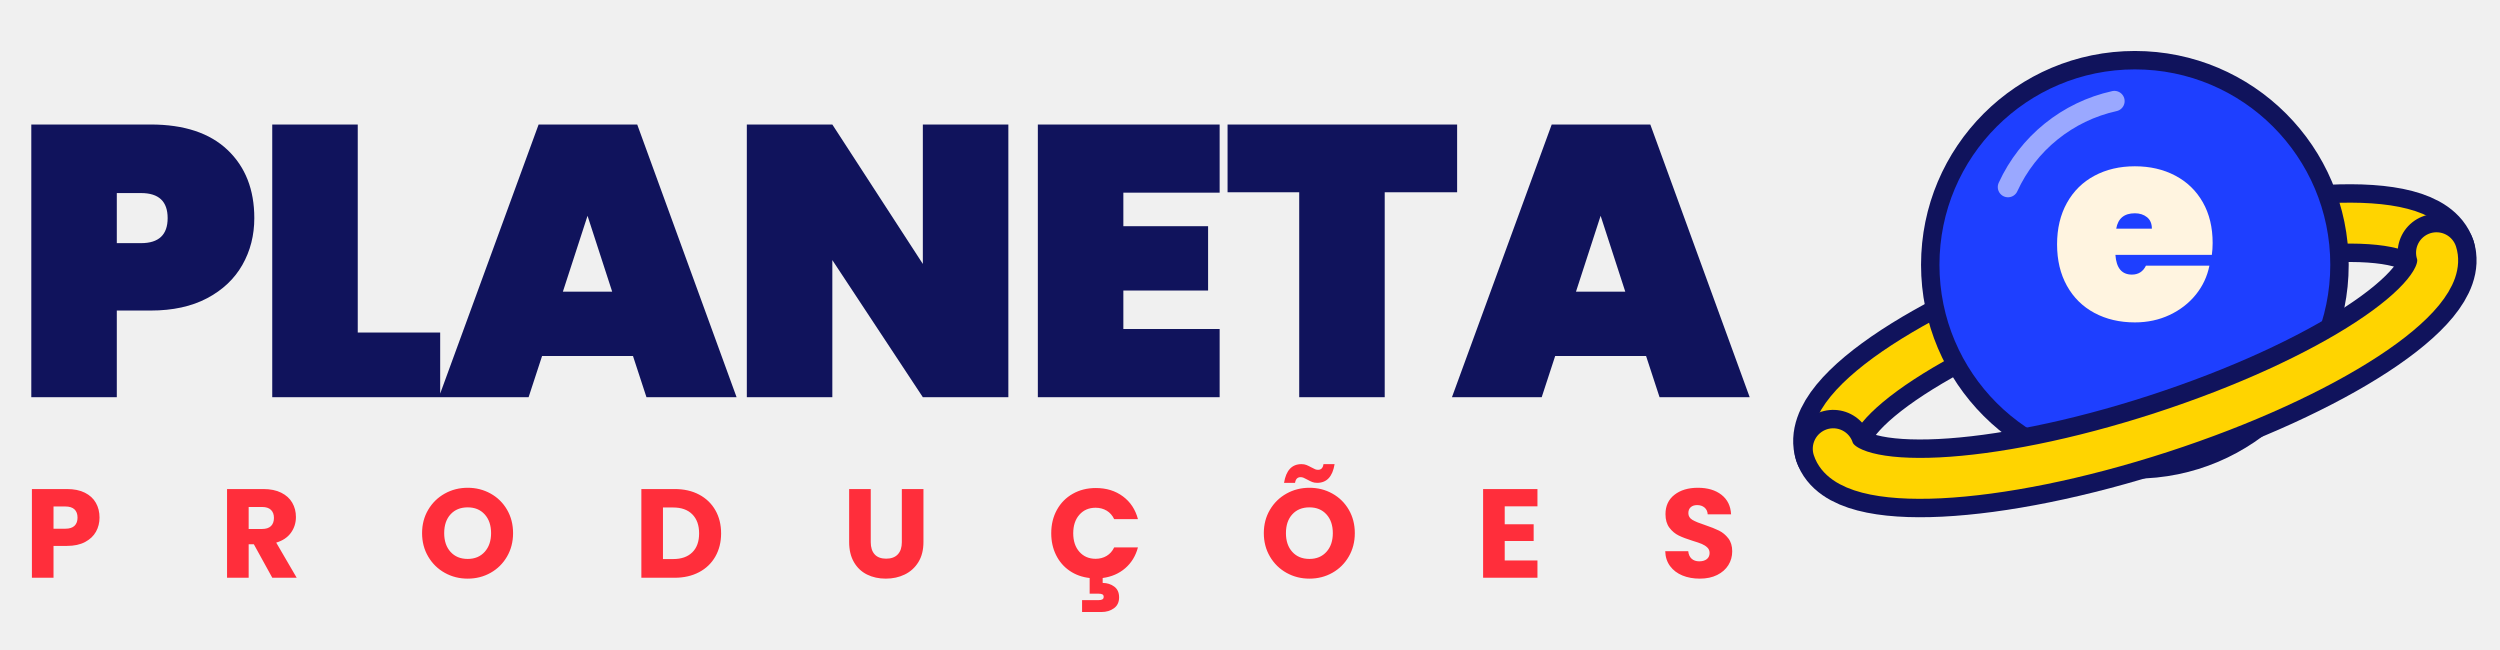
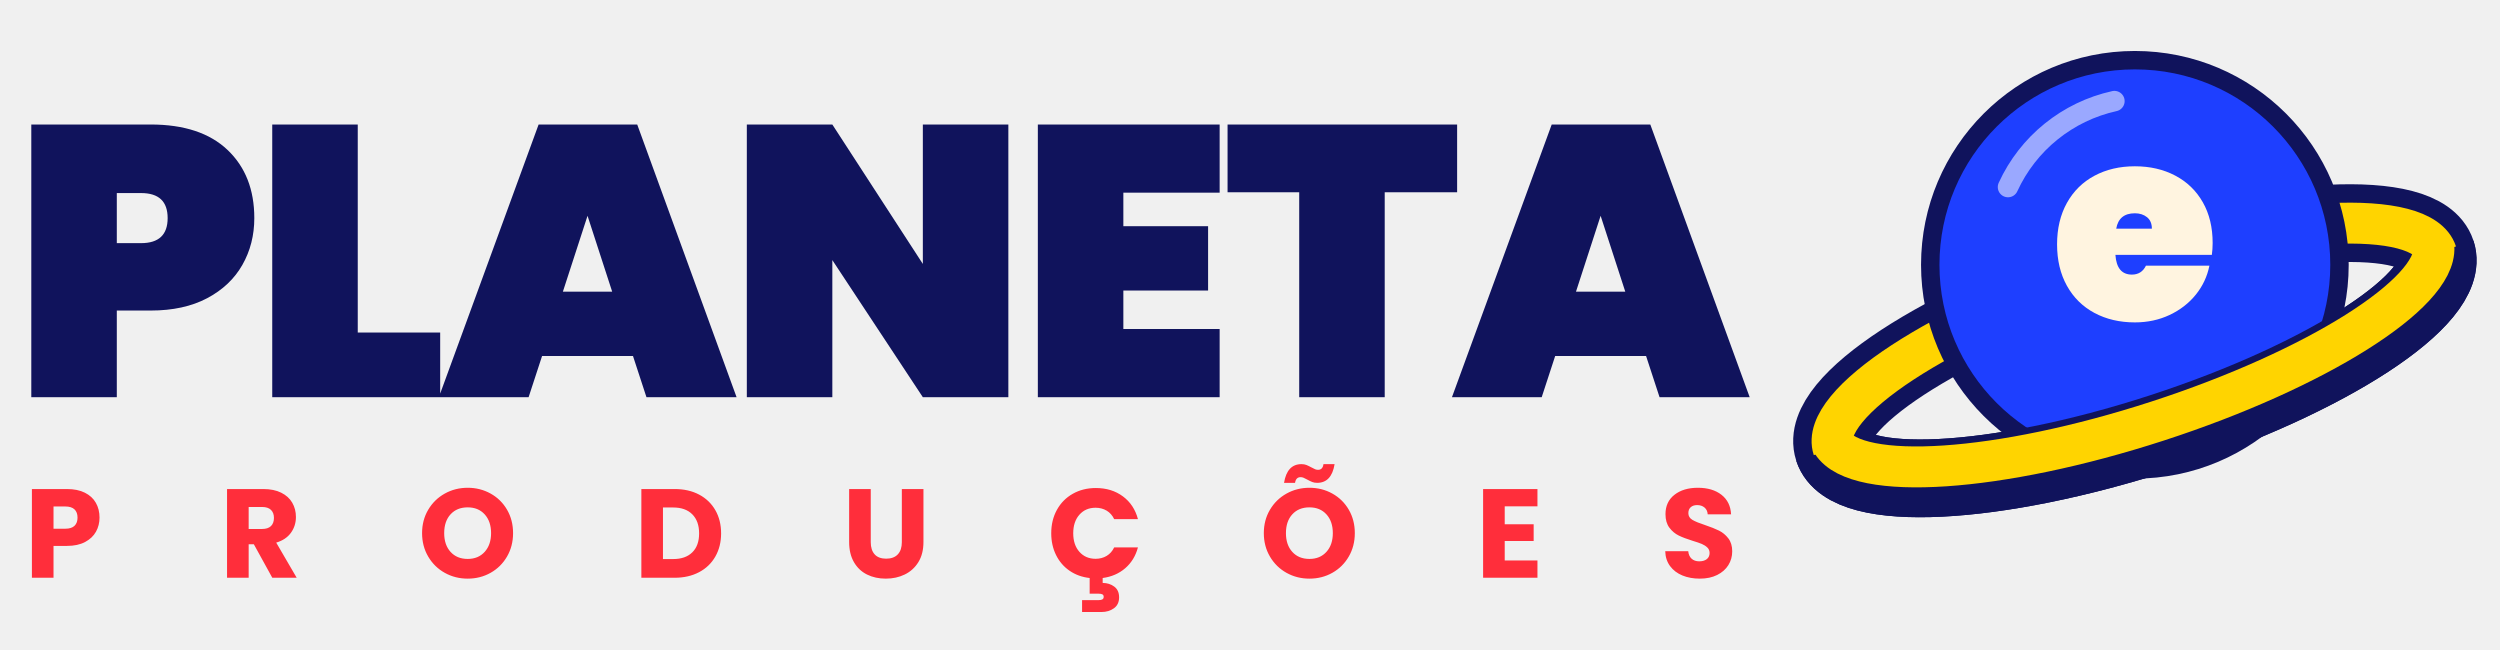
<svg xmlns="http://www.w3.org/2000/svg" viewBox="-2 0 415.4 108" role="img" aria-label="Planeta E Produções">
  <path d="M23.04 51.6H17.408V66.0H3.2V20.688H23.04Q31.36 20.688 35.808 24.912Q40.256 29.136 40.256 36.24Q40.256 40.528 38.272 44.016Q36.288 47.504 32.416 49.552Q28.544 51.6 23.04 51.6ZM25.856 36.24Q25.856 32.08 21.44 32.08H17.408V40.4H21.44Q25.856 40.4 25.856 36.24ZM57.444 55.248H71.14V66.0H43.236V20.688H57.444ZM103.176 59.152H88.072L85.832 66.0H70.92L87.496 20.688H103.88L120.392 66.0H105.416ZM99.72 48.464 95.624 35.856 91.528 48.464ZM165.548 66.0H151.34L136.3 43.216V66.0H122.092V20.688H136.3L151.34 43.856V20.688H165.548ZM184.656 32.016V37.584H198.736V48.272H184.656V54.672H200.656V66.0H170.448V20.688H200.656V32.016ZM240.116 20.688V31.952H228.084V66.0H213.876V31.952H201.972V20.688ZM271.512 59.152H256.408L254.168 66.0H239.256L255.832 20.688H272.216L288.728 66.0H273.752ZM268.056 48.464 263.96 35.856 259.864 48.464Z" fill="#10135C" />
  <path d="M9.119 90.708H6.893V96.0H3.302V81.258H9.119Q10.883 81.258 12.101 81.867Q13.319 82.476 13.928 83.547Q14.537 84.618 14.537 86.004Q14.537 87.285 13.949 88.346Q13.361 89.406 12.143 90.057Q10.925 90.708 9.119 90.708ZM10.883 86.004Q10.883 85.122 10.379 84.639Q9.875 84.156 8.846 84.156H6.893V87.852H8.846Q9.875 87.852 10.379 87.369Q10.883 86.886 10.883 86.004ZM43.245 96.0 40.179 90.435H39.318V96.0H35.727V81.258H41.754Q43.497 81.258 44.726 81.867Q45.954 82.476 46.563 83.536Q47.172 84.597 47.172 85.899Q47.172 87.369 46.343 88.524Q45.513 89.679 43.896 90.162L47.298 96.0ZM39.318 87.894H41.544Q42.531 87.894 43.025 87.411Q43.518 86.928 43.518 86.046Q43.518 85.206 43.025 84.723Q42.531 84.24 41.544 84.24H39.318ZM68.132 88.587Q68.132 86.424 69.15 84.702Q70.169 82.98 71.901 82.014Q73.633 81.048 75.713 81.048Q77.791 81.048 79.524 82.014Q81.257 82.98 82.254 84.702Q83.252 86.424 83.252 88.587Q83.252 90.75 82.244 92.483Q81.236 94.215 79.513 95.181Q77.791 96.147 75.713 96.147Q73.633 96.147 71.901 95.181Q70.169 94.215 69.15 92.483Q68.132 90.75 68.132 88.587ZM79.598 88.587Q79.598 86.634 78.537 85.469Q77.477 84.303 75.713 84.303Q73.928 84.303 72.867 85.458Q71.806 86.613 71.806 88.587Q71.806 90.54 72.867 91.706Q73.928 92.871 75.713 92.871Q77.477 92.871 78.537 91.695Q79.598 90.519 79.598 88.587ZM117.819 88.629Q117.819 90.792 116.863 92.472Q115.908 94.152 114.154 95.076Q112.401 96.0 110.091 96.0H104.568V81.258H110.091Q112.422 81.258 114.165 82.182Q115.908 83.106 116.863 84.775Q117.819 86.445 117.819 88.629ZM114.165 88.629Q114.165 86.592 113.031 85.458Q111.897 84.324 109.86 84.324H108.159V92.892H109.86Q111.897 92.892 113.031 91.779Q114.165 90.666 114.165 88.629ZM142.684 81.258V90.078Q142.684 91.401 143.335 92.115Q143.986 92.829 145.246 92.829Q146.506 92.829 147.178 92.115Q147.85 91.401 147.85 90.078V81.258H151.441V90.057Q151.441 92.031 150.601 93.396Q149.761 94.761 148.344 95.454Q146.926 96.147 145.183 96.147Q143.44 96.147 142.065 95.465Q140.689 94.782 139.891 93.406Q139.093 92.031 139.093 90.057V81.258ZM183.131 90.96H187.079Q186.512 93.081 184.969 94.415Q183.425 95.748 181.22 96.042V96.861Q182.312 96.861 183.131 97.46Q183.95 98.058 183.95 99.255Q183.95 100.452 183.089 101.072Q182.228 101.691 181.031 101.691H177.797V99.717H180.548Q180.968 99.717 181.178 99.591Q181.388 99.465 181.388 99.171Q181.388 98.877 181.178 98.761Q180.968 98.646 180.548 98.646H179.057V96.042Q177.167 95.832 175.718 94.834Q174.269 93.837 173.471 92.22Q172.673 90.603 172.673 88.608Q172.673 86.424 173.618 84.713Q174.563 83.001 176.254 82.046Q177.944 81.09 180.086 81.09Q182.711 81.09 184.58 82.476Q186.449 83.862 187.079 86.256H183.131Q182.69 85.332 181.882 84.849Q181.073 84.366 180.044 84.366Q178.385 84.366 177.356 85.521Q176.327 86.676 176.327 88.608Q176.327 90.54 177.356 91.695Q178.385 92.85 180.044 92.85Q181.073 92.85 181.882 92.367Q182.69 91.884 183.131 90.96ZM207.996 88.587Q207.996 86.424 209.015 84.702Q210.033 82.98 211.766 82.014Q213.498 81.048 215.577 81.048Q217.656 81.048 219.389 82.014Q221.121 82.98 222.119 84.702Q223.116 86.424 223.116 88.587Q223.116 90.75 222.108 92.483Q221.1 94.215 219.378 95.181Q217.656 96.147 215.577 96.147Q213.498 96.147 211.766 95.181Q210.033 94.215 209.015 92.483Q207.996 90.75 207.996 88.587ZM219.462 88.587Q219.462 86.634 218.402 85.469Q217.341 84.303 215.577 84.303Q213.792 84.303 212.732 85.458Q211.671 86.613 211.671 88.587Q211.671 90.54 212.732 91.706Q213.792 92.871 215.577 92.871Q217.341 92.871 218.402 91.695Q219.462 90.519 219.462 88.587ZM214.255 77.121Q214.716 77.121 215.063 77.257Q215.409 77.394 215.913 77.667Q216.291 77.877 216.522 77.971Q216.754 78.066 217.005 78.066Q217.782 78.066 217.909 77.121H219.756Q219.252 80.229 216.858 80.229Q216.397 80.229 216.05 80.093Q215.703 79.956 215.2 79.683Q214.821 79.473 214.59 79.379Q214.359 79.284 214.107 79.284Q213.331 79.284 213.183 80.229H211.356Q211.861 77.121 214.255 77.121ZM248.024 84.135V87.117H252.833V89.889H248.024V93.123H253.463V96.0H244.433V81.258H253.463V84.135ZM274.695 91.59H278.517Q278.601 92.409 279.084 92.84Q279.567 93.27 280.344 93.27Q281.142 93.27 281.604 92.903Q282.066 92.535 282.066 91.884Q282.066 91.338 281.698 90.981Q281.331 90.624 280.796 90.393Q280.26 90.162 279.273 89.868Q277.845 89.427 276.942 88.986Q276.039 88.545 275.388 87.684Q274.737 86.823 274.737 85.437Q274.737 83.379 276.228 82.214Q277.719 81.048 280.113 81.048Q282.549 81.048 284.04 82.214Q285.531 83.379 285.636 85.458H281.751Q281.709 84.744 281.226 84.334Q280.743 83.925 279.987 83.925Q279.336 83.925 278.937 84.272Q278.538 84.618 278.538 85.269Q278.538 85.983 279.21 86.382Q279.882 86.781 281.31 87.243Q282.738 87.726 283.63 88.167Q284.523 88.608 285.174 89.448Q285.825 90.288 285.825 91.611Q285.825 92.871 285.184 93.9Q284.544 94.929 283.326 95.538Q282.108 96.147 280.449 96.147Q278.832 96.147 277.551 95.622Q276.27 95.097 275.503 94.068Q274.737 93.039 274.695 91.59Z" fill="#FF2E3B" />
  <g transform="rotate(-18 352.73 58.28)">
-     <path d="M300.03,58.28 A52.70,14.28 0 0 1 405.43,58.28" fill="none" stroke="#10135C" stroke-width="12.92" stroke-linecap="round" />
-     <path d="M300.03,58.28 A52.70,14.28 0 0 1 405.43,58.28" fill="none" stroke="#FFD400" stroke-width="6.80" stroke-linecap="round" />
+     <path d="M300.03,58.28 A52.70,14.28 0 0 1 405.43,58.28 A52.70,14.28 0 0 1 300.03,58.28 Z" fill="none" stroke="#10135C" stroke-width="12.92" stroke-linecap="butt" />
+     <path d="M300.03,58.28 A52.70,14.28 0 0 1 405.43,58.28 A52.70,14.28 0 0 1 300.03,58.28 Z" fill="none" stroke="#FFD400" stroke-width="6.80" stroke-linecap="butt" />
  </g>
  <circle cx="352.73" cy="44.00" r="34.00" fill="#1E3FFF" stroke="#10135C" stroke-width="3.06" />
  <path d="M331.65,31.08 a25.50,25.50 0 0 1 17.68,-14.28" fill="none" stroke="#fff" stroke-opacity=".55" stroke-width="3.40" stroke-linecap="round" />
  <path d="M365.519 42.35H349.497Q349.721 45.627 352.234 45.627Q353.85 45.627 354.568 44.146H365.115Q364.576 46.838 362.848 48.97Q361.121 51.102 358.495 52.336Q355.87 53.57 352.728 53.57Q348.958 53.57 346.018 52Q343.079 50.429 341.441 47.489Q339.803 44.549 339.803 40.6Q339.803 36.651 341.441 33.711Q343.079 30.771 346.018 29.2Q348.958 27.63 352.728 27.63Q356.498 27.63 359.438 29.178Q362.377 30.726 364.015 33.599Q365.653 36.471 365.653 40.376Q365.653 41.408 365.519 42.35ZM355.555 37.997Q355.555 36.74 354.748 36.09Q353.94 35.439 352.728 35.439Q350.08 35.439 349.631 37.997Z" fill="#FFF4E0" />
  <g transform="rotate(-18 352.73 58.28)">
-     <path d="M405.43,58.28 A52.70,14.28 0 0 1 300.03,58.28" fill="none" stroke="#10135C" stroke-width="12.92" stroke-linecap="round" />
-     <path d="M405.43,58.28 A52.70,14.28 0 0 1 300.03,58.28" fill="none" stroke="#FFD400" stroke-width="6.80" stroke-linecap="round" />
+     <path d="M405.43,58.28 A52.70,14.28 0 0 1 300.03,58.28" fill="none" stroke="#10135C" stroke-width="12.92" stroke-linecap="butt" />
+     <path d="M405.30,57.28 A52.70,14.28 0 0 1 300.16,57.28" fill="none" stroke="#FFD400" stroke-width="6.80" stroke-linecap="butt" />
  </g>
</svg>
